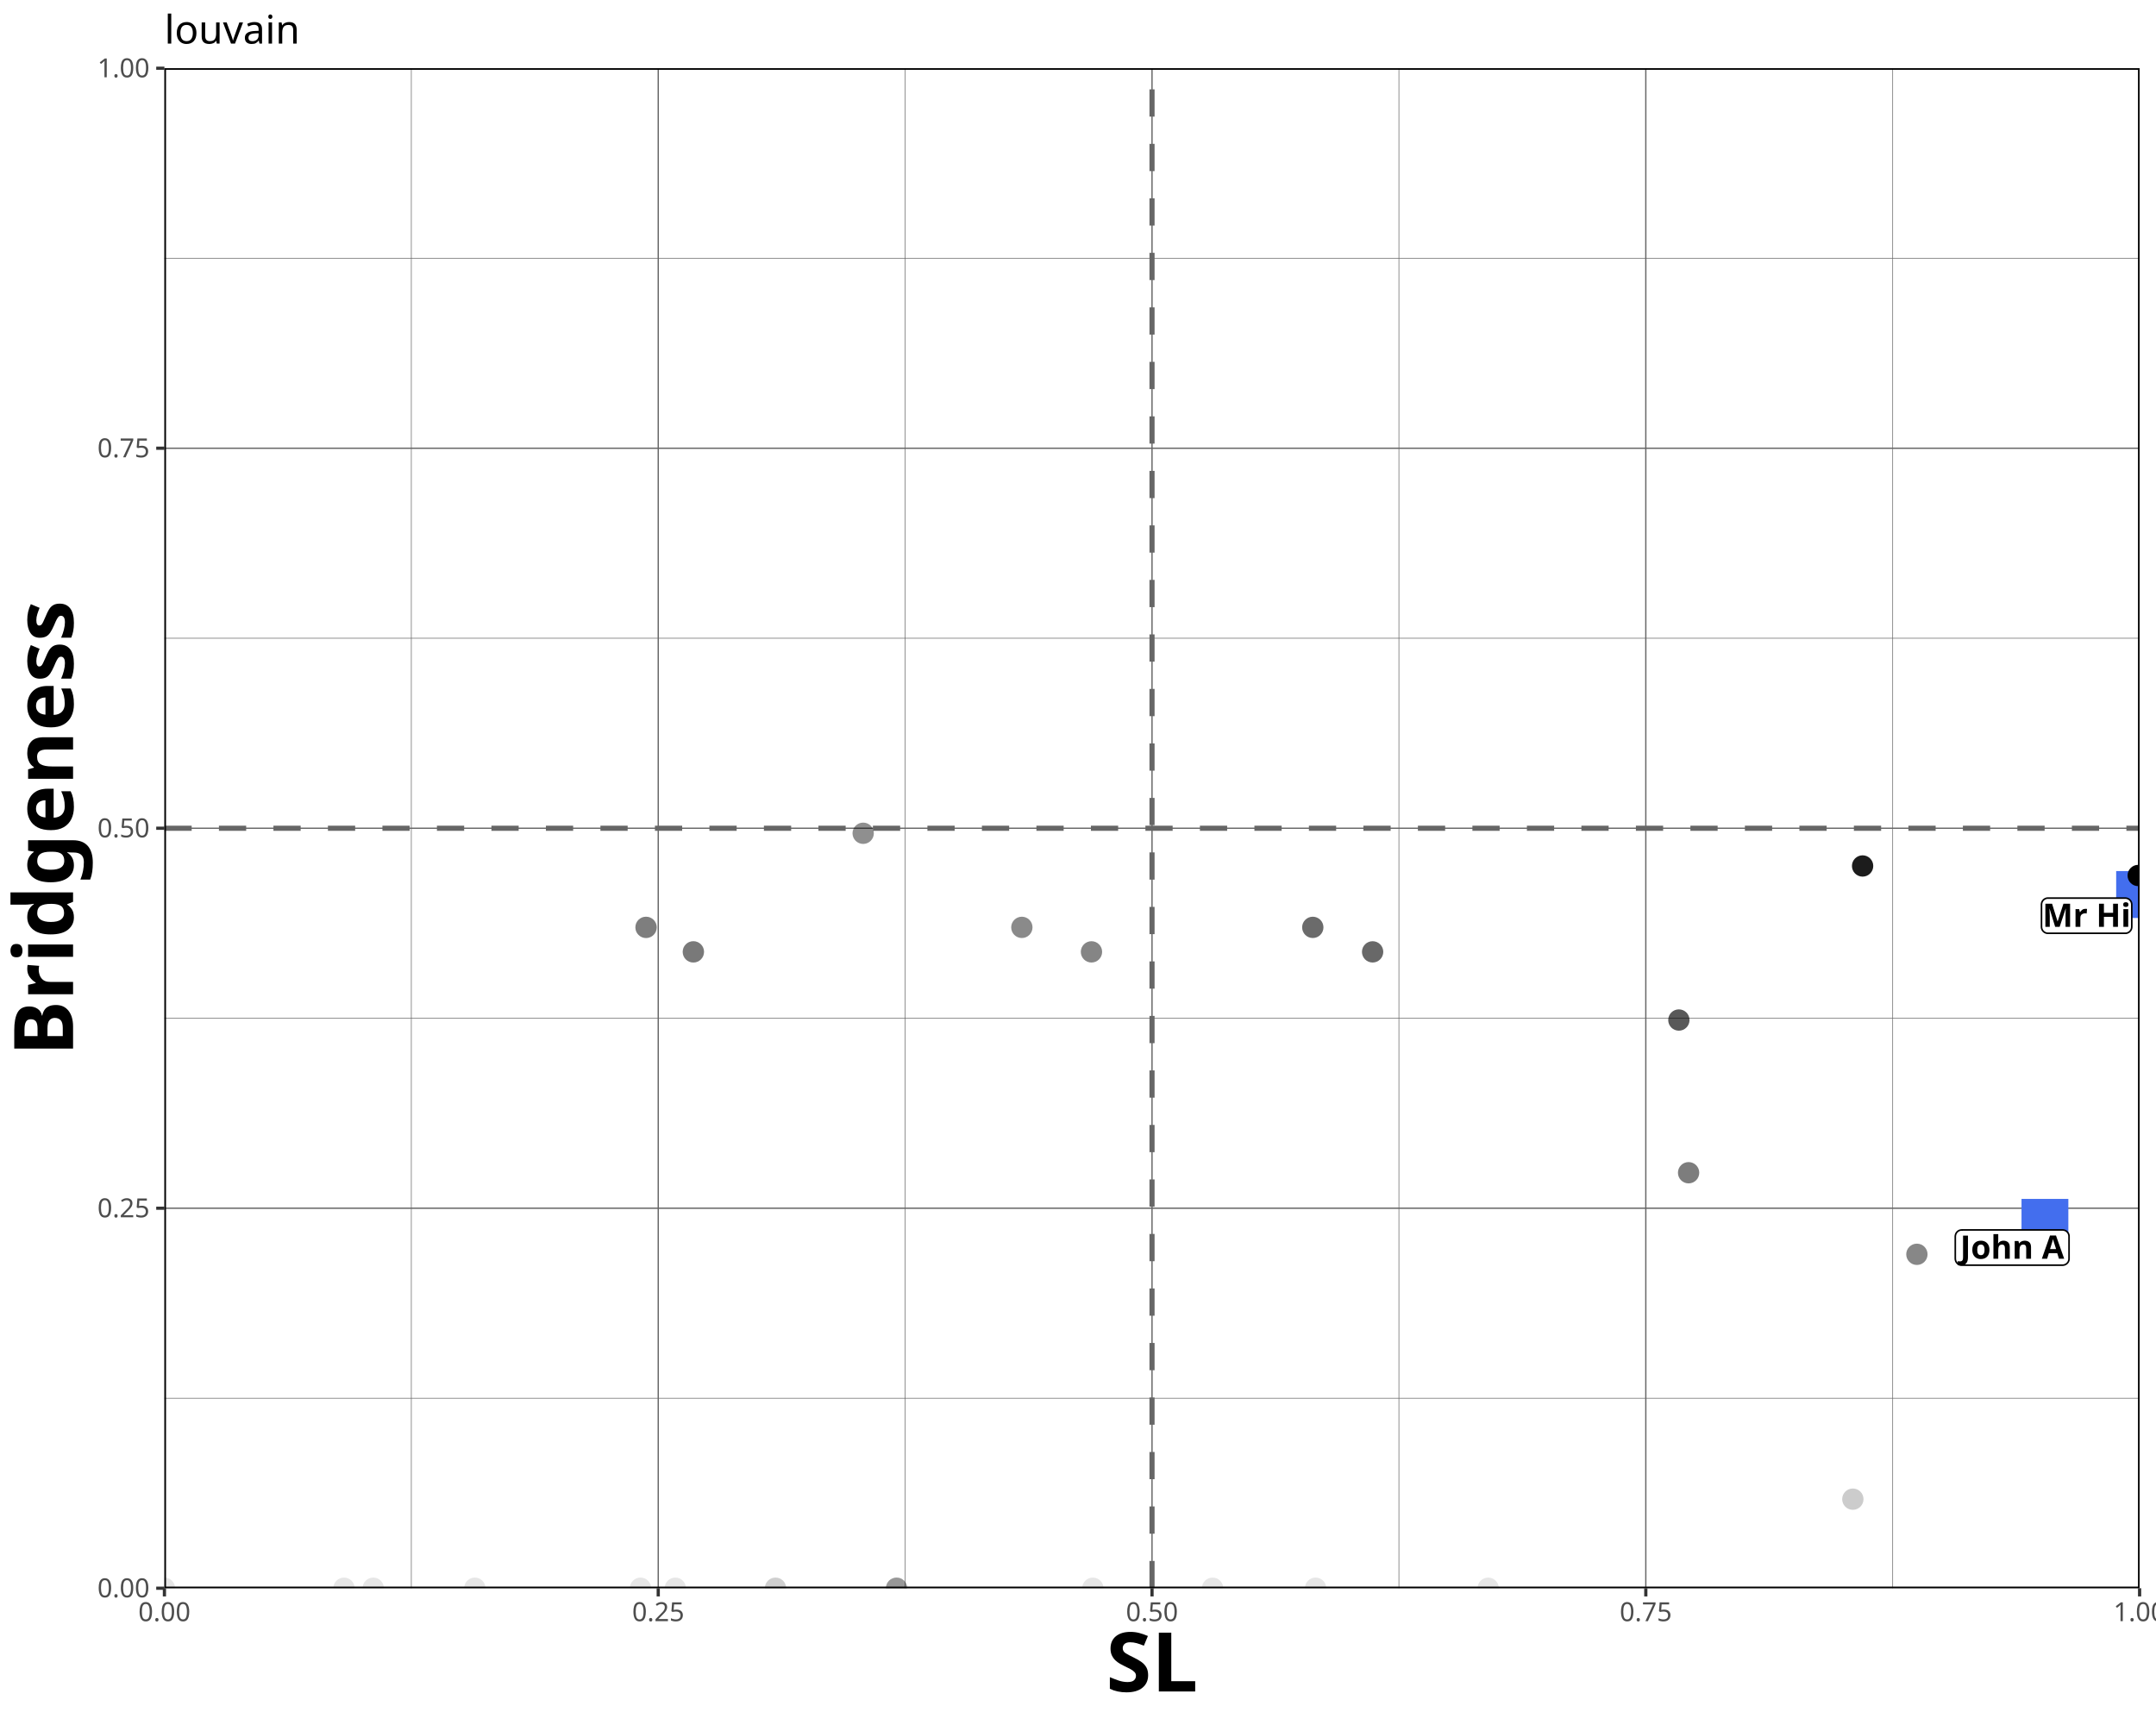
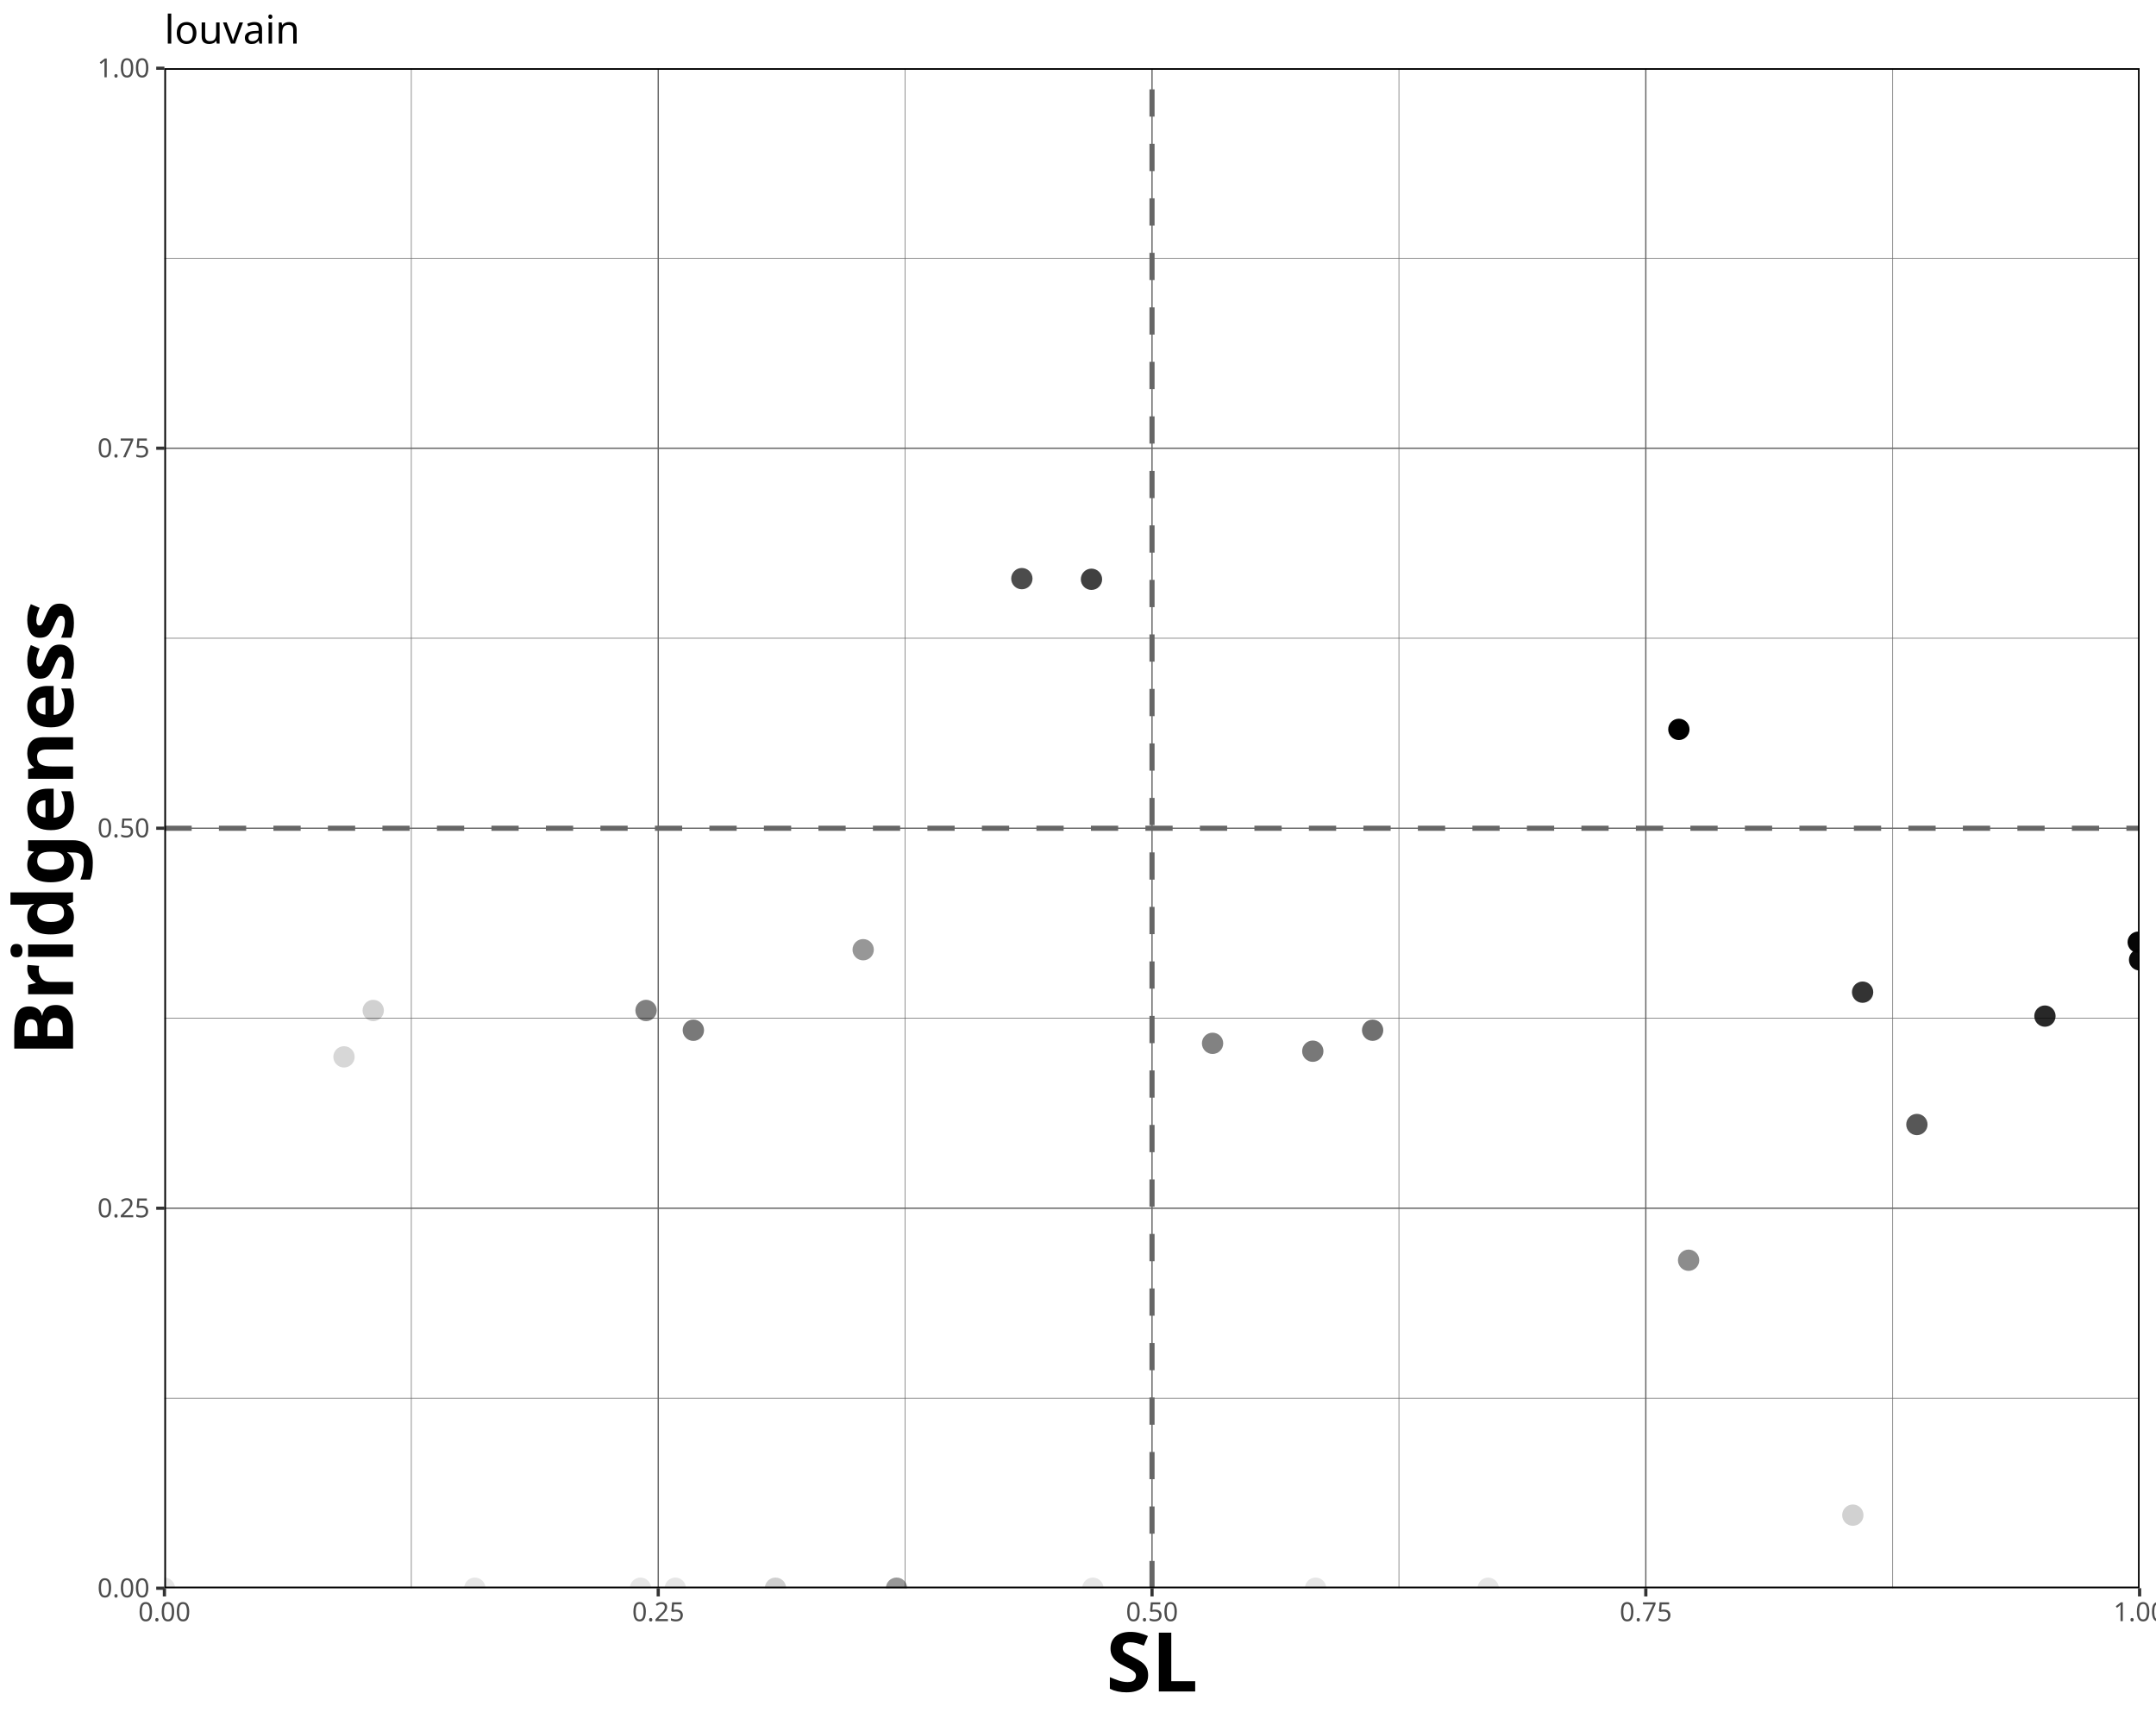
<svg xmlns="http://www.w3.org/2000/svg" class="svglite" data-engine-version="2.0" width="720.00pt" height="576.00pt" viewBox="0 0 720.00 576.00">
  <defs>
    <style type="text/css">
    .svglite line, .svglite polyline, .svglite polygon, .svglite path, .svglite rect, .svglite circle {
      fill: none;
      stroke: #000000;
      stroke-linecap: round;
      stroke-linejoin: round;
      stroke-miterlimit: 10.00;
    }
  </style>
  </defs>
  <rect width="100%" height="100%" style="stroke: none; fill: #FFFFFF;" />
  <defs>
    <clipPath id="cpMC4wMHw3MjAuMDB8MC4wMHw1NzYuMDA=">
      <rect x="0.00" y="0.00" width="720.00" height="576.00" />
    </clipPath>
  </defs>
  <g clip-path="url(#cpMC4wMHw3MjAuMDB8MC4wMHw1NzYuMDA=)">
    <rect x="0.00" y="0.00" width="720.00" height="576.00" style="stroke-width: 1.07; stroke: #FFFFFF; fill: #FFFFFF;" />
  </g>
  <defs>
    <clipPath id="cpNTQuOTF8NzE0LjUyfDIyLjc4fDUzMC4zMw==">
      <rect x="54.91" y="22.78" width="659.61" height="507.55" />
    </clipPath>
  </defs>
  <g clip-path="url(#cpNTQuOTF8NzE0LjUyfDIyLjc4fDUzMC4zMw==)">
    <rect x="54.91" y="22.78" width="659.61" height="507.55" style="stroke-width: 1.07; stroke: none; fill: #FFFFFF;" />
    <polyline points="54.91,466.89 714.52,466.89 " style="stroke-width: 0.21; stroke: #666666; stroke-linecap: butt;" />
    <polyline points="54.91,340.00 714.52,340.00 " style="stroke-width: 0.21; stroke: #666666; stroke-linecap: butt;" />
    <polyline points="54.91,213.11 714.52,213.11 " style="stroke-width: 0.21; stroke: #666666; stroke-linecap: butt;" />
    <polyline points="54.91,86.23 714.52,86.23 " style="stroke-width: 0.21; stroke: #666666; stroke-linecap: butt;" />
    <polyline points="137.36,530.33 137.36,22.78 " style="stroke-width: 0.21; stroke: #666666; stroke-linecap: butt;" />
    <polyline points="302.27,530.33 302.27,22.78 " style="stroke-width: 0.21; stroke: #666666; stroke-linecap: butt;" />
    <polyline points="467.17,530.33 467.17,22.78 " style="stroke-width: 0.21; stroke: #666666; stroke-linecap: butt;" />
    <polyline points="632.07,530.33 632.07,22.78 " style="stroke-width: 0.21; stroke: #666666; stroke-linecap: butt;" />
    <polyline points="54.91,530.33 714.52,530.33 " style="stroke-width: 0.43; stroke: #666666; stroke-linecap: butt;" />
    <polyline points="54.91,403.44 714.52,403.44 " style="stroke-width: 0.43; stroke: #666666; stroke-linecap: butt;" />
    <polyline points="54.91,276.56 714.52,276.56 " style="stroke-width: 0.43; stroke: #666666; stroke-linecap: butt;" />
    <polyline points="54.91,149.67 714.52,149.67 " style="stroke-width: 0.43; stroke: #666666; stroke-linecap: butt;" />
    <polyline points="54.91,22.78 714.52,22.78 " style="stroke-width: 0.43; stroke: #666666; stroke-linecap: butt;" />
    <polyline points="54.91,530.33 54.91,22.78 " style="stroke-width: 0.43; stroke: #666666; stroke-linecap: butt;" />
    <polyline points="219.82,530.33 219.82,22.78 " style="stroke-width: 0.43; stroke: #666666; stroke-linecap: butt;" />
    <polyline points="384.72,530.33 384.72,22.78 " style="stroke-width: 0.43; stroke: #666666; stroke-linecap: butt;" />
    <polyline points="549.62,530.33 549.62,22.78 " style="stroke-width: 0.43; stroke: #666666; stroke-linecap: butt;" />
    <polyline points="714.52,530.33 714.52,22.78 " style="stroke-width: 0.43; stroke: #666666; stroke-linecap: butt;" />
-     <polygon points="706.70,306.52 722.34,306.52 722.34,290.87 706.70,290.87 " style="stroke-width: 0.71; stroke: none; fill: #436EEE;" />
-     <polygon points="675.09,415.97 690.73,415.97 690.73,400.33 675.09,400.33 " style="stroke-width: 0.71; stroke: none; fill: #436EEE;" />
-     <circle cx="563.91" cy="391.59" r="3.56" style="stroke-width: 0.71; stroke: none; fill: #000000; fill-opacity: 0.51;" />
-     <circle cx="714.06" cy="292.34" r="3.56" style="stroke-width: 0.71; stroke: none; fill: #000000;" />
+     <circle cx="714.52" cy="320.50" r="3.56" style="stroke-width: 0.71; stroke: none; fill: #000000; fill-opacity: 0.96;" />
+     <circle cx="563.91" cy="420.81" r="3.56" style="stroke-width: 0.71; stroke: none; fill: #000000; fill-opacity: 0.45;" />
+     <circle cx="714.06" cy="314.61" r="3.56" style="stroke-width: 0.71; stroke: none; fill: #000000; fill-opacity: 0.98;" />
    <circle cx="496.98" cy="530.33" r="3.56" style="stroke-width: 0.71; stroke: none; fill: #000000; fill-opacity: 0.10;" />
-     <circle cx="215.75" cy="309.66" r="3.56" style="stroke-width: 0.71; stroke: none; fill: #000000; fill-opacity: 0.30;" />
-     <circle cx="231.55" cy="317.84" r="3.56" style="stroke-width: 0.71; stroke: none; fill: #000000; fill-opacity: 0.31;" />
-     <circle cx="231.55" cy="317.84" r="3.56" style="stroke-width: 0.71; stroke: none; fill: #000000; fill-opacity: 0.31;" />
+     <circle cx="215.75" cy="337.41" r="3.56" style="stroke-width: 0.71; stroke: none; fill: #000000; fill-opacity: 0.29;" />
+     <circle cx="231.55" cy="344.01" r="3.56" style="stroke-width: 0.71; stroke: none; fill: #000000; fill-opacity: 0.31;" />
+     <circle cx="231.55" cy="344.01" r="3.56" style="stroke-width: 0.71; stroke: none; fill: #000000; fill-opacity: 0.31;" />
    <circle cx="439.34" cy="530.33" r="3.56" style="stroke-width: 0.71; stroke: none; fill: #000000; fill-opacity: 0.10;" />
-     <circle cx="622.02" cy="289.16" r="3.56" style="stroke-width: 0.71; stroke: none; fill: #000000; fill-opacity: 0.89;" />
-     <circle cx="288.26" cy="278.24" r="3.56" style="stroke-width: 0.71; stroke: none; fill: #000000; fill-opacity: 0.44;" />
-     <circle cx="215.75" cy="309.66" r="3.56" style="stroke-width: 0.71; stroke: none; fill: #000000; fill-opacity: 0.30;" />
+     <circle cx="622.02" cy="331.30" r="3.56" style="stroke-width: 0.71; stroke: none; fill: #000000; fill-opacity: 0.80;" />
+     <circle cx="288.26" cy="317.12" r="3.56" style="stroke-width: 0.71; stroke: none; fill: #000000; fill-opacity: 0.41;" />
+     <circle cx="215.75" cy="337.41" r="3.56" style="stroke-width: 0.71; stroke: none; fill: #000000; fill-opacity: 0.29;" />
    <circle cx="158.57" cy="530.33" r="3.56" style="stroke-width: 0.71; stroke: none; fill: #000000; fill-opacity: 0.10;" />
    <circle cx="225.51" cy="530.33" r="3.56" style="stroke-width: 0.71; stroke: none; fill: #000000; fill-opacity: 0.10;" />
-     <circle cx="618.76" cy="500.59" r="3.56" style="stroke-width: 0.71; stroke: none; fill: #000000; fill-opacity: 0.20;" />
+     <circle cx="618.76" cy="505.93" r="3.56" style="stroke-width: 0.71; stroke: none; fill: #000000; fill-opacity: 0.18;" />
    <circle cx="299.42" cy="530.33" r="3.56" style="stroke-width: 0.71; stroke: none; fill: #000000; fill-opacity: 0.10;" />
    <circle cx="299.42" cy="530.33" r="3.56" style="stroke-width: 0.71; stroke: none; fill: #000000; fill-opacity: 0.10;" />
    <circle cx="54.91" cy="530.33" r="3.56" style="stroke-width: 0.71; stroke: none; fill: #000000; fill-opacity: 0.10;" />
    <circle cx="258.98" cy="530.33" r="3.56" style="stroke-width: 0.71; stroke: none; fill: #000000; fill-opacity: 0.10;" />
    <circle cx="299.42" cy="530.33" r="3.56" style="stroke-width: 0.71; stroke: none; fill: #000000; fill-opacity: 0.10;" />
-     <circle cx="438.41" cy="309.66" r="3.56" style="stroke-width: 0.71; stroke: none; fill: #000000; fill-opacity: 0.58;" />
+     <circle cx="438.41" cy="351.01" r="3.56" style="stroke-width: 0.71; stroke: none; fill: #000000; fill-opacity: 0.53;" />
    <circle cx="299.42" cy="530.33" r="3.56" style="stroke-width: 0.71; stroke: none; fill: #000000; fill-opacity: 0.10;" />
    <circle cx="258.98" cy="530.33" r="3.56" style="stroke-width: 0.71; stroke: none; fill: #000000; fill-opacity: 0.10;" />
    <circle cx="299.42" cy="530.33" r="3.56" style="stroke-width: 0.71; stroke: none; fill: #000000; fill-opacity: 0.10;" />
-     <circle cx="404.94" cy="530.33" r="3.56" style="stroke-width: 0.71; stroke: none; fill: #000000; fill-opacity: 0.10;" />
-     <circle cx="114.88" cy="530.33" r="3.56" style="stroke-width: 0.71; stroke: none; fill: #000000; fill-opacity: 0.10;" />
-     <circle cx="124.64" cy="530.33" r="3.56" style="stroke-width: 0.71; stroke: none; fill: #000000; fill-opacity: 0.10;" />
+     <circle cx="404.94" cy="348.38" r="3.56" style="stroke-width: 0.71; stroke: none; fill: #000000; fill-opacity: 0.49;" />
+     <circle cx="114.88" cy="352.90" r="3.56" style="stroke-width: 0.71; stroke: none; fill: #000000; fill-opacity: 0.16;" />
+     <circle cx="124.64" cy="337.41" r="3.56" style="stroke-width: 0.71; stroke: none; fill: #000000; fill-opacity: 0.18;" />
    <circle cx="213.89" cy="530.33" r="3.56" style="stroke-width: 0.71; stroke: none; fill: #000000; fill-opacity: 0.10;" />
-     <circle cx="364.50" cy="317.84" r="3.56" style="stroke-width: 0.71; stroke: none; fill: #000000; fill-opacity: 0.48;" />
-     <circle cx="341.25" cy="309.66" r="3.56" style="stroke-width: 0.71; stroke: none; fill: #000000; fill-opacity: 0.46;" />
+     <circle cx="364.50" cy="193.43" r="3.56" style="stroke-width: 0.71; stroke: none; fill: #000000; fill-opacity: 0.75;" />
+     <circle cx="341.25" cy="193.21" r="3.56" style="stroke-width: 0.71; stroke: none; fill: #000000; fill-opacity: 0.70;" />
    <circle cx="364.96" cy="530.33" r="3.56" style="stroke-width: 0.71; stroke: none; fill: #000000; fill-opacity: 0.10;" />
-     <circle cx="458.39" cy="317.84" r="3.56" style="stroke-width: 0.71; stroke: none; fill: #000000; fill-opacity: 0.59;" />
-     <circle cx="560.66" cy="340.60" r="3.56" style="stroke-width: 0.71; stroke: none; fill: #000000; fill-opacity: 0.65;" />
-     <circle cx="640.15" cy="418.83" r="3.56" style="stroke-width: 0.71; stroke: none; fill: #000000; fill-opacity: 0.47;" />
-     <polygon points="683.92,311.64 709.75,311.64 709.66,311.64 710.01,311.63 710.35,311.56 710.67,311.43 710.97,311.26 711.24,311.04 711.47,310.78 711.66,310.49 711.80,310.17 711.88,309.83 711.91,309.48 711.91,309.48 711.91,302.04 711.91,302.04 711.88,301.69 711.80,301.36 711.66,301.04 711.47,300.74 711.24,300.48 710.97,300.26 710.67,300.09 710.35,299.97 710.01,299.90 709.75,299.88 683.92,299.88 684.18,299.90 683.83,299.88 683.49,299.92 683.15,300.02 682.84,300.17 682.55,300.37 682.30,300.61 682.09,300.89 681.93,301.19 681.82,301.52 681.77,301.87 681.76,302.04 681.76,309.48 681.77,309.31 681.77,309.66 681.82,310.00 681.93,310.33 682.09,310.64 682.30,310.91 682.55,311.15 682.84,311.35 683.15,311.50 683.49,311.60 683.83,311.64 " style="stroke-width: 0.53; fill: #FFFFFF;" />
-     <text x="696.83" y="309.48" text-anchor="middle" style="font-size: 10.81px; font-weight: bold; font-family: sans;" textLength="25.83px" lengthAdjust="spacingAndGlyphs">Mr Hi</text>
-     <polygon points="655.13,422.46 688.80,422.46 688.72,422.45 689.06,422.44 689.40,422.37 689.73,422.25 690.03,422.07 690.30,421.85 690.53,421.59 690.72,421.30 690.85,420.98 690.94,420.64 690.96,420.30 690.96,420.30 690.96,412.85 690.96,412.85 690.94,412.51 690.85,412.17 690.72,411.85 690.53,411.56 690.30,411.30 690.03,411.08 689.73,410.90 689.40,410.78 689.06,410.71 688.80,410.69 655.13,410.69 655.40,410.71 655.05,410.70 654.70,410.74 654.37,410.83 654.05,410.98 653.77,411.18 653.52,411.42 653.31,411.70 653.15,412.01 653.04,412.34 652.98,412.68 652.97,412.85 652.97,420.30 652.98,420.12 652.98,420.47 653.04,420.81 653.15,421.14 653.31,421.45 653.52,421.73 653.77,421.97 654.05,422.17 654.37,422.32 654.70,422.41 655.05,422.45 " style="stroke-width: 0.53; fill: #FFFFFF;" />
-     <text x="671.97" y="420.30" text-anchor="middle" style="font-size: 10.81px; font-weight: bold; font-family: sans;" textLength="33.67px" lengthAdjust="spacingAndGlyphs">John A</text>
+     <circle cx="458.39" cy="344.01" r="3.56" style="stroke-width: 0.71; stroke: none; fill: #000000; fill-opacity: 0.56;" />
+     <circle cx="560.66" cy="243.55" r="3.56" style="stroke-width: 0.71; stroke: none; fill: #000000;" />
+     <circle cx="640.15" cy="375.49" r="3.56" style="stroke-width: 0.71; stroke: none; fill: #000000; fill-opacity: 0.66;" />
+     <circle cx="682.91" cy="339.29" r="3.56" style="stroke-width: 0.71; stroke: none; fill: #000000; fill-opacity: 0.84;" />
    <line x1="384.72" y1="530.33" x2="384.72" y2="22.78" style="stroke-width: 1.71; stroke: #666666; stroke-dasharray: 9.10,9.10; stroke-linecap: butt;" />
    <line x1="54.91" y1="276.56" x2="714.52" y2="276.56" style="stroke-width: 1.71; stroke: #666666; stroke-dasharray: 9.10,9.10; stroke-linecap: butt;" />
    <rect x="54.91" y="22.78" width="659.61" height="507.55" style="stroke-width: 1.07;" />
  </g>
  <g clip-path="url(#cpMC4wMHw3MjAuMDB8MC4wMHw1NzYuMDA=)">
    <text x="49.98" y="533.36" text-anchor="end" style="font-size: 8.80px; fill: #4D4D4D; font-family: sans;" textLength="17.13px" lengthAdjust="spacingAndGlyphs">0.00</text>
    <text x="49.98" y="406.47" text-anchor="end" style="font-size: 8.80px; fill: #4D4D4D; font-family: sans;" textLength="17.13px" lengthAdjust="spacingAndGlyphs">0.25</text>
    <text x="49.98" y="279.59" text-anchor="end" style="font-size: 8.80px; fill: #4D4D4D; font-family: sans;" textLength="17.13px" lengthAdjust="spacingAndGlyphs">0.50</text>
    <text x="49.98" y="152.70" text-anchor="end" style="font-size: 8.80px; fill: #4D4D4D; font-family: sans;" textLength="17.13px" lengthAdjust="spacingAndGlyphs">0.75</text>
    <text x="49.98" y="25.81" text-anchor="end" style="font-size: 8.80px; fill: #4D4D4D; font-family: sans;" textLength="17.13px" lengthAdjust="spacingAndGlyphs">1.00</text>
    <polyline points="52.17,530.33 54.91,530.33 " style="stroke-width: 1.07; stroke: #333333; stroke-linecap: butt;" />
    <polyline points="52.17,403.44 54.91,403.44 " style="stroke-width: 1.07; stroke: #333333; stroke-linecap: butt;" />
    <polyline points="52.17,276.56 54.91,276.56 " style="stroke-width: 1.07; stroke: #333333; stroke-linecap: butt;" />
    <polyline points="52.17,149.67 54.91,149.67 " style="stroke-width: 1.07; stroke: #333333; stroke-linecap: butt;" />
    <polyline points="52.17,22.78 54.91,22.78 " style="stroke-width: 1.07; stroke: #333333; stroke-linecap: butt;" />
    <polyline points="54.91,533.07 54.91,530.33 " style="stroke-width: 1.07; stroke: #333333; stroke-linecap: butt;" />
    <polyline points="219.82,533.07 219.82,530.33 " style="stroke-width: 1.07; stroke: #333333; stroke-linecap: butt;" />
    <polyline points="384.72,533.07 384.72,530.33 " style="stroke-width: 1.07; stroke: #333333; stroke-linecap: butt;" />
    <polyline points="549.62,533.07 549.62,530.33 " style="stroke-width: 1.07; stroke: #333333; stroke-linecap: butt;" />
    <polyline points="714.52,533.07 714.52,530.33 " style="stroke-width: 1.07; stroke: #333333; stroke-linecap: butt;" />
    <text x="54.91" y="541.32" text-anchor="middle" style="font-size: 8.80px; fill: #4D4D4D; font-family: sans;" textLength="17.13px" lengthAdjust="spacingAndGlyphs">0.00</text>
    <text x="219.82" y="541.32" text-anchor="middle" style="font-size: 8.80px; fill: #4D4D4D; font-family: sans;" textLength="17.13px" lengthAdjust="spacingAndGlyphs">0.25</text>
    <text x="384.72" y="541.32" text-anchor="middle" style="font-size: 8.80px; fill: #4D4D4D; font-family: sans;" textLength="17.13px" lengthAdjust="spacingAndGlyphs">0.50</text>
    <text x="549.62" y="541.32" text-anchor="middle" style="font-size: 8.80px; fill: #4D4D4D; font-family: sans;" textLength="17.13px" lengthAdjust="spacingAndGlyphs">0.75</text>
    <text x="714.52" y="541.32" text-anchor="middle" style="font-size: 8.80px; fill: #4D4D4D; font-family: sans;" textLength="17.13px" lengthAdjust="spacingAndGlyphs">1.00</text>
    <text x="384.72" y="564.81" text-anchor="middle" style="font-size: 27.50px; font-weight: bold; font-family: sans;" textLength="33.64px" lengthAdjust="spacingAndGlyphs">SL</text>
    <text transform="translate(24.40,276.56) rotate(-90)" text-anchor="middle" style="font-size: 27.50px; font-weight: bold; font-family: sans;" textLength="137.61px" lengthAdjust="spacingAndGlyphs">Bridgeness</text>
    <text x="54.91" y="14.56" style="font-size: 13.20px; font-family: sans;" textLength="41.83px" lengthAdjust="spacingAndGlyphs">louvain</text>
  </g>
</svg>
